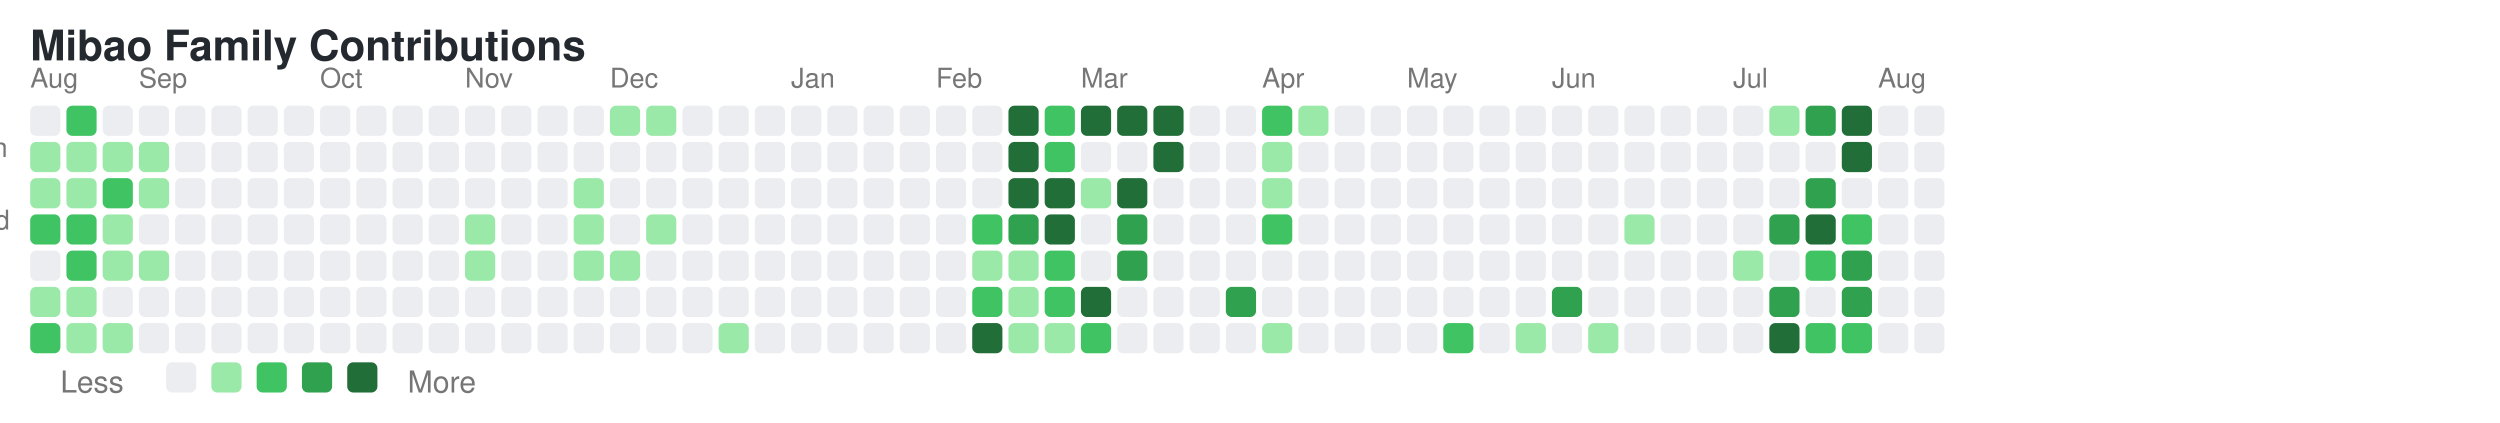
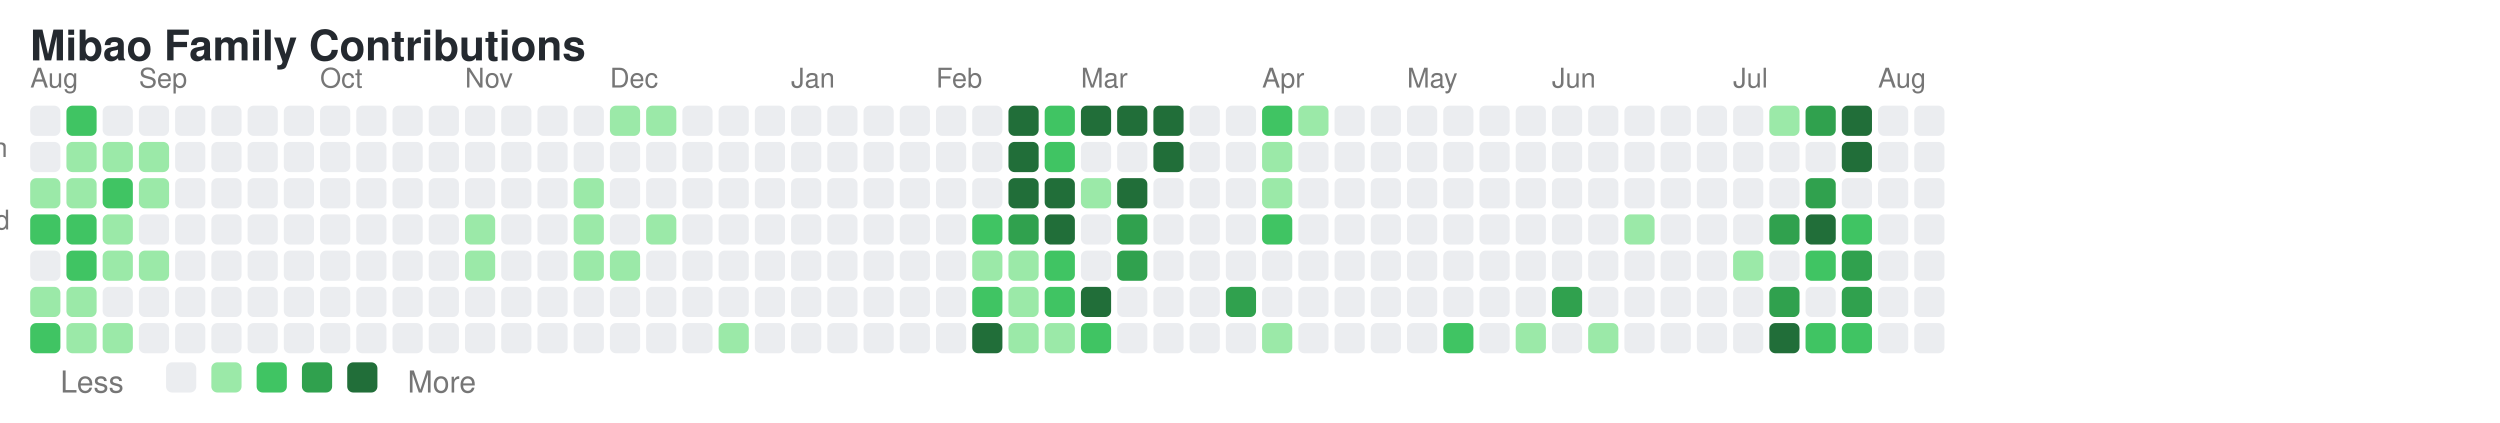
<svg xmlns="http://www.w3.org/2000/svg" width="828" height="140">
  <text x="10" y="20" font-family="-apple-system, BlinkMacSystemFont, Segoe UI, Helvetica, Arial, sans-serif" font-size="14" font-weight="600" fill="#24292f">Mibao Family Contributions</text>
  <g transform="translate(10, 35)">
    <text x="0" y="-6" font-family="-apple-system, BlinkMacSystemFont, Segoe UI, Helvetica, Arial, sans-serif" font-size="9" fill="#767676">Aug</text>
    <text x="36" y="-6" font-family="-apple-system, BlinkMacSystemFont, Segoe UI, Helvetica, Arial, sans-serif" font-size="9" fill="#767676">Sep</text>
    <text x="96" y="-6" font-family="-apple-system, BlinkMacSystemFont, Segoe UI, Helvetica, Arial, sans-serif" font-size="9" fill="#767676">Oct</text>
    <text x="144" y="-6" font-family="-apple-system, BlinkMacSystemFont, Segoe UI, Helvetica, Arial, sans-serif" font-size="9" fill="#767676">Nov</text>
    <text x="192" y="-6" font-family="-apple-system, BlinkMacSystemFont, Segoe UI, Helvetica, Arial, sans-serif" font-size="9" fill="#767676">Dec</text>
    <text x="252" y="-6" font-family="-apple-system, BlinkMacSystemFont, Segoe UI, Helvetica, Arial, sans-serif" font-size="9" fill="#767676">Jan</text>
    <text x="300" y="-6" font-family="-apple-system, BlinkMacSystemFont, Segoe UI, Helvetica, Arial, sans-serif" font-size="9" fill="#767676">Feb</text>
    <text x="348" y="-6" font-family="-apple-system, BlinkMacSystemFont, Segoe UI, Helvetica, Arial, sans-serif" font-size="9" fill="#767676">Mar</text>
    <text x="408" y="-6" font-family="-apple-system, BlinkMacSystemFont, Segoe UI, Helvetica, Arial, sans-serif" font-size="9" fill="#767676">Apr</text>
    <text x="456" y="-6" font-family="-apple-system, BlinkMacSystemFont, Segoe UI, Helvetica, Arial, sans-serif" font-size="9" fill="#767676">May</text>
    <text x="504" y="-6" font-family="-apple-system, BlinkMacSystemFont, Segoe UI, Helvetica, Arial, sans-serif" font-size="9" fill="#767676">Jun</text>
    <text x="564" y="-6" font-family="-apple-system, BlinkMacSystemFont, Segoe UI, Helvetica, Arial, sans-serif" font-size="9" fill="#767676">Jul</text>
    <text x="612" y="-6" font-family="-apple-system, BlinkMacSystemFont, Segoe UI, Helvetica, Arial, sans-serif" font-size="9" fill="#767676">Aug</text>
    <text x="-25" y="17.0" font-family="-apple-system, BlinkMacSystemFont, Segoe UI, Helvetica, Arial, sans-serif" font-size="9" fill="#767676">Mon</text>
    <text x="-25" y="41.0" font-family="-apple-system, BlinkMacSystemFont, Segoe UI, Helvetica, Arial, sans-serif" font-size="9" fill="#767676">Wed</text>
    <text x="-25" y="65.0" font-family="-apple-system, BlinkMacSystemFont, Segoe UI, Helvetica, Arial, sans-serif" font-size="9" fill="#767676">Fri</text>
    <rect x="0" y="0" width="10" height="10" fill="#ebedf0" rx="2" />
-     <rect x="0" y="12" width="10" height="10" fill="#9be9a8" rx="2" />
+     <rect x="0" y="12" width="10" height="10" fill="#ebedf0" rx="2" />
    <rect x="0" y="24" width="10" height="10" fill="#9be9a8" rx="2" />
    <rect x="0" y="36" width="10" height="10" fill="#40c463" rx="2" />
    <rect x="0" y="48" width="10" height="10" fill="#ebedf0" rx="2" />
    <rect x="0" y="60" width="10" height="10" fill="#9be9a8" rx="2" />
    <rect x="0" y="72" width="10" height="10" fill="#40c463" rx="2" />
    <rect x="12" y="0" width="10" height="10" fill="#40c463" rx="2" />
    <rect x="12" y="12" width="10" height="10" fill="#9be9a8" rx="2" />
    <rect x="12" y="24" width="10" height="10" fill="#9be9a8" rx="2" />
    <rect x="12" y="36" width="10" height="10" fill="#40c463" rx="2" />
    <rect x="12" y="48" width="10" height="10" fill="#40c463" rx="2" />
    <rect x="12" y="60" width="10" height="10" fill="#9be9a8" rx="2" />
    <rect x="12" y="72" width="10" height="10" fill="#9be9a8" rx="2" />
    <rect x="24" y="0" width="10" height="10" fill="#ebedf0" rx="2" />
    <rect x="24" y="12" width="10" height="10" fill="#9be9a8" rx="2" />
    <rect x="24" y="24" width="10" height="10" fill="#40c463" rx="2" />
    <rect x="24" y="36" width="10" height="10" fill="#9be9a8" rx="2" />
    <rect x="24" y="48" width="10" height="10" fill="#9be9a8" rx="2" />
    <rect x="24" y="60" width="10" height="10" fill="#ebedf0" rx="2" />
    <rect x="24" y="72" width="10" height="10" fill="#9be9a8" rx="2" />
    <rect x="36" y="0" width="10" height="10" fill="#ebedf0" rx="2" />
    <rect x="36" y="12" width="10" height="10" fill="#9be9a8" rx="2" />
    <rect x="36" y="24" width="10" height="10" fill="#9be9a8" rx="2" />
    <rect x="36" y="36" width="10" height="10" fill="#ebedf0" rx="2" />
    <rect x="36" y="48" width="10" height="10" fill="#9be9a8" rx="2" />
    <rect x="36" y="60" width="10" height="10" fill="#ebedf0" rx="2" />
    <rect x="36" y="72" width="10" height="10" fill="#ebedf0" rx="2" />
    <rect x="48" y="0" width="10" height="10" fill="#ebedf0" rx="2" />
    <rect x="48" y="12" width="10" height="10" fill="#ebedf0" rx="2" />
    <rect x="48" y="24" width="10" height="10" fill="#ebedf0" rx="2" />
    <rect x="48" y="36" width="10" height="10" fill="#ebedf0" rx="2" />
    <rect x="48" y="48" width="10" height="10" fill="#ebedf0" rx="2" />
    <rect x="48" y="60" width="10" height="10" fill="#ebedf0" rx="2" />
    <rect x="48" y="72" width="10" height="10" fill="#ebedf0" rx="2" />
    <rect x="60" y="0" width="10" height="10" fill="#ebedf0" rx="2" />
    <rect x="60" y="12" width="10" height="10" fill="#ebedf0" rx="2" />
    <rect x="60" y="24" width="10" height="10" fill="#ebedf0" rx="2" />
    <rect x="60" y="36" width="10" height="10" fill="#ebedf0" rx="2" />
    <rect x="60" y="48" width="10" height="10" fill="#ebedf0" rx="2" />
    <rect x="60" y="60" width="10" height="10" fill="#ebedf0" rx="2" />
    <rect x="60" y="72" width="10" height="10" fill="#ebedf0" rx="2" />
    <rect x="72" y="0" width="10" height="10" fill="#ebedf0" rx="2" />
    <rect x="72" y="12" width="10" height="10" fill="#ebedf0" rx="2" />
    <rect x="72" y="24" width="10" height="10" fill="#ebedf0" rx="2" />
    <rect x="72" y="36" width="10" height="10" fill="#ebedf0" rx="2" />
    <rect x="72" y="48" width="10" height="10" fill="#ebedf0" rx="2" />
    <rect x="72" y="60" width="10" height="10" fill="#ebedf0" rx="2" />
    <rect x="72" y="72" width="10" height="10" fill="#ebedf0" rx="2" />
    <rect x="84" y="0" width="10" height="10" fill="#ebedf0" rx="2" />
    <rect x="84" y="12" width="10" height="10" fill="#ebedf0" rx="2" />
    <rect x="84" y="24" width="10" height="10" fill="#ebedf0" rx="2" />
    <rect x="84" y="36" width="10" height="10" fill="#ebedf0" rx="2" />
    <rect x="84" y="48" width="10" height="10" fill="#ebedf0" rx="2" />
    <rect x="84" y="60" width="10" height="10" fill="#ebedf0" rx="2" />
    <rect x="84" y="72" width="10" height="10" fill="#ebedf0" rx="2" />
    <rect x="96" y="0" width="10" height="10" fill="#ebedf0" rx="2" />
    <rect x="96" y="12" width="10" height="10" fill="#ebedf0" rx="2" />
    <rect x="96" y="24" width="10" height="10" fill="#ebedf0" rx="2" />
    <rect x="96" y="36" width="10" height="10" fill="#ebedf0" rx="2" />
    <rect x="96" y="48" width="10" height="10" fill="#ebedf0" rx="2" />
    <rect x="96" y="60" width="10" height="10" fill="#ebedf0" rx="2" />
    <rect x="96" y="72" width="10" height="10" fill="#ebedf0" rx="2" />
    <rect x="108" y="0" width="10" height="10" fill="#ebedf0" rx="2" />
    <rect x="108" y="12" width="10" height="10" fill="#ebedf0" rx="2" />
    <rect x="108" y="24" width="10" height="10" fill="#ebedf0" rx="2" />
    <rect x="108" y="36" width="10" height="10" fill="#ebedf0" rx="2" />
    <rect x="108" y="48" width="10" height="10" fill="#ebedf0" rx="2" />
    <rect x="108" y="60" width="10" height="10" fill="#ebedf0" rx="2" />
    <rect x="108" y="72" width="10" height="10" fill="#ebedf0" rx="2" />
    <rect x="120" y="0" width="10" height="10" fill="#ebedf0" rx="2" />
    <rect x="120" y="12" width="10" height="10" fill="#ebedf0" rx="2" />
    <rect x="120" y="24" width="10" height="10" fill="#ebedf0" rx="2" />
    <rect x="120" y="36" width="10" height="10" fill="#ebedf0" rx="2" />
    <rect x="120" y="48" width="10" height="10" fill="#ebedf0" rx="2" />
    <rect x="120" y="60" width="10" height="10" fill="#ebedf0" rx="2" />
    <rect x="120" y="72" width="10" height="10" fill="#ebedf0" rx="2" />
    <rect x="132" y="0" width="10" height="10" fill="#ebedf0" rx="2" />
    <rect x="132" y="12" width="10" height="10" fill="#ebedf0" rx="2" />
    <rect x="132" y="24" width="10" height="10" fill="#ebedf0" rx="2" />
    <rect x="132" y="36" width="10" height="10" fill="#ebedf0" rx="2" />
    <rect x="132" y="48" width="10" height="10" fill="#ebedf0" rx="2" />
    <rect x="132" y="60" width="10" height="10" fill="#ebedf0" rx="2" />
    <rect x="132" y="72" width="10" height="10" fill="#ebedf0" rx="2" />
    <rect x="144" y="0" width="10" height="10" fill="#ebedf0" rx="2" />
    <rect x="144" y="12" width="10" height="10" fill="#ebedf0" rx="2" />
    <rect x="144" y="24" width="10" height="10" fill="#ebedf0" rx="2" />
    <rect x="144" y="36" width="10" height="10" fill="#9be9a8" rx="2" />
    <rect x="144" y="48" width="10" height="10" fill="#9be9a8" rx="2" />
    <rect x="144" y="60" width="10" height="10" fill="#ebedf0" rx="2" />
    <rect x="144" y="72" width="10" height="10" fill="#ebedf0" rx="2" />
    <rect x="156" y="0" width="10" height="10" fill="#ebedf0" rx="2" />
    <rect x="156" y="12" width="10" height="10" fill="#ebedf0" rx="2" />
    <rect x="156" y="24" width="10" height="10" fill="#ebedf0" rx="2" />
    <rect x="156" y="36" width="10" height="10" fill="#ebedf0" rx="2" />
    <rect x="156" y="48" width="10" height="10" fill="#ebedf0" rx="2" />
    <rect x="156" y="60" width="10" height="10" fill="#ebedf0" rx="2" />
    <rect x="156" y="72" width="10" height="10" fill="#ebedf0" rx="2" />
    <rect x="168" y="0" width="10" height="10" fill="#ebedf0" rx="2" />
    <rect x="168" y="12" width="10" height="10" fill="#ebedf0" rx="2" />
    <rect x="168" y="24" width="10" height="10" fill="#ebedf0" rx="2" />
    <rect x="168" y="36" width="10" height="10" fill="#ebedf0" rx="2" />
    <rect x="168" y="48" width="10" height="10" fill="#ebedf0" rx="2" />
    <rect x="168" y="60" width="10" height="10" fill="#ebedf0" rx="2" />
    <rect x="168" y="72" width="10" height="10" fill="#ebedf0" rx="2" />
    <rect x="180" y="0" width="10" height="10" fill="#ebedf0" rx="2" />
    <rect x="180" y="12" width="10" height="10" fill="#ebedf0" rx="2" />
    <rect x="180" y="24" width="10" height="10" fill="#9be9a8" rx="2" />
    <rect x="180" y="36" width="10" height="10" fill="#9be9a8" rx="2" />
    <rect x="180" y="48" width="10" height="10" fill="#9be9a8" rx="2" />
    <rect x="180" y="60" width="10" height="10" fill="#ebedf0" rx="2" />
    <rect x="180" y="72" width="10" height="10" fill="#ebedf0" rx="2" />
    <rect x="192" y="0" width="10" height="10" fill="#9be9a8" rx="2" />
    <rect x="192" y="12" width="10" height="10" fill="#ebedf0" rx="2" />
    <rect x="192" y="24" width="10" height="10" fill="#ebedf0" rx="2" />
    <rect x="192" y="36" width="10" height="10" fill="#ebedf0" rx="2" />
    <rect x="192" y="48" width="10" height="10" fill="#9be9a8" rx="2" />
    <rect x="192" y="60" width="10" height="10" fill="#ebedf0" rx="2" />
    <rect x="192" y="72" width="10" height="10" fill="#ebedf0" rx="2" />
    <rect x="204" y="0" width="10" height="10" fill="#9be9a8" rx="2" />
    <rect x="204" y="12" width="10" height="10" fill="#ebedf0" rx="2" />
    <rect x="204" y="24" width="10" height="10" fill="#ebedf0" rx="2" />
    <rect x="204" y="36" width="10" height="10" fill="#9be9a8" rx="2" />
    <rect x="204" y="48" width="10" height="10" fill="#ebedf0" rx="2" />
    <rect x="204" y="60" width="10" height="10" fill="#ebedf0" rx="2" />
    <rect x="204" y="72" width="10" height="10" fill="#ebedf0" rx="2" />
    <rect x="216" y="0" width="10" height="10" fill="#ebedf0" rx="2" />
    <rect x="216" y="12" width="10" height="10" fill="#ebedf0" rx="2" />
    <rect x="216" y="24" width="10" height="10" fill="#ebedf0" rx="2" />
    <rect x="216" y="36" width="10" height="10" fill="#ebedf0" rx="2" />
    <rect x="216" y="48" width="10" height="10" fill="#ebedf0" rx="2" />
    <rect x="216" y="60" width="10" height="10" fill="#ebedf0" rx="2" />
    <rect x="216" y="72" width="10" height="10" fill="#ebedf0" rx="2" />
    <rect x="228" y="0" width="10" height="10" fill="#ebedf0" rx="2" />
    <rect x="228" y="12" width="10" height="10" fill="#ebedf0" rx="2" />
    <rect x="228" y="24" width="10" height="10" fill="#ebedf0" rx="2" />
    <rect x="228" y="36" width="10" height="10" fill="#ebedf0" rx="2" />
    <rect x="228" y="48" width="10" height="10" fill="#ebedf0" rx="2" />
    <rect x="228" y="60" width="10" height="10" fill="#ebedf0" rx="2" />
    <rect x="228" y="72" width="10" height="10" fill="#9be9a8" rx="2" />
    <rect x="240" y="0" width="10" height="10" fill="#ebedf0" rx="2" />
    <rect x="240" y="12" width="10" height="10" fill="#ebedf0" rx="2" />
    <rect x="240" y="24" width="10" height="10" fill="#ebedf0" rx="2" />
    <rect x="240" y="36" width="10" height="10" fill="#ebedf0" rx="2" />
    <rect x="240" y="48" width="10" height="10" fill="#ebedf0" rx="2" />
    <rect x="240" y="60" width="10" height="10" fill="#ebedf0" rx="2" />
    <rect x="240" y="72" width="10" height="10" fill="#ebedf0" rx="2" />
    <rect x="252" y="0" width="10" height="10" fill="#ebedf0" rx="2" />
    <rect x="252" y="12" width="10" height="10" fill="#ebedf0" rx="2" />
    <rect x="252" y="24" width="10" height="10" fill="#ebedf0" rx="2" />
    <rect x="252" y="36" width="10" height="10" fill="#ebedf0" rx="2" />
    <rect x="252" y="48" width="10" height="10" fill="#ebedf0" rx="2" />
    <rect x="252" y="60" width="10" height="10" fill="#ebedf0" rx="2" />
    <rect x="252" y="72" width="10" height="10" fill="#ebedf0" rx="2" />
    <rect x="264" y="0" width="10" height="10" fill="#ebedf0" rx="2" />
    <rect x="264" y="12" width="10" height="10" fill="#ebedf0" rx="2" />
    <rect x="264" y="24" width="10" height="10" fill="#ebedf0" rx="2" />
    <rect x="264" y="36" width="10" height="10" fill="#ebedf0" rx="2" />
    <rect x="264" y="48" width="10" height="10" fill="#ebedf0" rx="2" />
    <rect x="264" y="60" width="10" height="10" fill="#ebedf0" rx="2" />
    <rect x="264" y="72" width="10" height="10" fill="#ebedf0" rx="2" />
    <rect x="276" y="0" width="10" height="10" fill="#ebedf0" rx="2" />
    <rect x="276" y="12" width="10" height="10" fill="#ebedf0" rx="2" />
    <rect x="276" y="24" width="10" height="10" fill="#ebedf0" rx="2" />
    <rect x="276" y="36" width="10" height="10" fill="#ebedf0" rx="2" />
    <rect x="276" y="48" width="10" height="10" fill="#ebedf0" rx="2" />
    <rect x="276" y="60" width="10" height="10" fill="#ebedf0" rx="2" />
    <rect x="276" y="72" width="10" height="10" fill="#ebedf0" rx="2" />
    <rect x="288" y="0" width="10" height="10" fill="#ebedf0" rx="2" />
    <rect x="288" y="12" width="10" height="10" fill="#ebedf0" rx="2" />
    <rect x="288" y="24" width="10" height="10" fill="#ebedf0" rx="2" />
    <rect x="288" y="36" width="10" height="10" fill="#ebedf0" rx="2" />
    <rect x="288" y="48" width="10" height="10" fill="#ebedf0" rx="2" />
    <rect x="288" y="60" width="10" height="10" fill="#ebedf0" rx="2" />
    <rect x="288" y="72" width="10" height="10" fill="#ebedf0" rx="2" />
    <rect x="300" y="0" width="10" height="10" fill="#ebedf0" rx="2" />
    <rect x="300" y="12" width="10" height="10" fill="#ebedf0" rx="2" />
    <rect x="300" y="24" width="10" height="10" fill="#ebedf0" rx="2" />
    <rect x="300" y="36" width="10" height="10" fill="#ebedf0" rx="2" />
    <rect x="300" y="48" width="10" height="10" fill="#ebedf0" rx="2" />
    <rect x="300" y="60" width="10" height="10" fill="#ebedf0" rx="2" />
    <rect x="300" y="72" width="10" height="10" fill="#ebedf0" rx="2" />
    <rect x="312" y="0" width="10" height="10" fill="#ebedf0" rx="2" />
    <rect x="312" y="12" width="10" height="10" fill="#ebedf0" rx="2" />
    <rect x="312" y="24" width="10" height="10" fill="#ebedf0" rx="2" />
    <rect x="312" y="36" width="10" height="10" fill="#40c463" rx="2" />
    <rect x="312" y="48" width="10" height="10" fill="#9be9a8" rx="2" />
    <rect x="312" y="60" width="10" height="10" fill="#40c463" rx="2" />
    <rect x="312" y="72" width="10" height="10" fill="#216e39" rx="2" />
    <rect x="324" y="0" width="10" height="10" fill="#216e39" rx="2" />
    <rect x="324" y="12" width="10" height="10" fill="#216e39" rx="2" />
    <rect x="324" y="24" width="10" height="10" fill="#216e39" rx="2" />
    <rect x="324" y="36" width="10" height="10" fill="#30a14e" rx="2" />
    <rect x="324" y="48" width="10" height="10" fill="#9be9a8" rx="2" />
    <rect x="324" y="60" width="10" height="10" fill="#9be9a8" rx="2" />
    <rect x="324" y="72" width="10" height="10" fill="#9be9a8" rx="2" />
    <rect x="336" y="0" width="10" height="10" fill="#40c463" rx="2" />
    <rect x="336" y="12" width="10" height="10" fill="#40c463" rx="2" />
    <rect x="336" y="24" width="10" height="10" fill="#216e39" rx="2" />
    <rect x="336" y="36" width="10" height="10" fill="#216e39" rx="2" />
    <rect x="336" y="48" width="10" height="10" fill="#40c463" rx="2" />
    <rect x="336" y="60" width="10" height="10" fill="#40c463" rx="2" />
    <rect x="336" y="72" width="10" height="10" fill="#9be9a8" rx="2" />
    <rect x="348" y="0" width="10" height="10" fill="#216e39" rx="2" />
    <rect x="348" y="12" width="10" height="10" fill="#ebedf0" rx="2" />
    <rect x="348" y="24" width="10" height="10" fill="#9be9a8" rx="2" />
    <rect x="348" y="36" width="10" height="10" fill="#ebedf0" rx="2" />
    <rect x="348" y="48" width="10" height="10" fill="#ebedf0" rx="2" />
    <rect x="348" y="60" width="10" height="10" fill="#216e39" rx="2" />
    <rect x="348" y="72" width="10" height="10" fill="#40c463" rx="2" />
    <rect x="360" y="0" width="10" height="10" fill="#216e39" rx="2" />
    <rect x="360" y="12" width="10" height="10" fill="#ebedf0" rx="2" />
    <rect x="360" y="24" width="10" height="10" fill="#216e39" rx="2" />
    <rect x="360" y="36" width="10" height="10" fill="#30a14e" rx="2" />
    <rect x="360" y="48" width="10" height="10" fill="#30a14e" rx="2" />
    <rect x="360" y="60" width="10" height="10" fill="#ebedf0" rx="2" />
    <rect x="360" y="72" width="10" height="10" fill="#ebedf0" rx="2" />
    <rect x="372" y="0" width="10" height="10" fill="#216e39" rx="2" />
    <rect x="372" y="12" width="10" height="10" fill="#216e39" rx="2" />
    <rect x="372" y="24" width="10" height="10" fill="#ebedf0" rx="2" />
    <rect x="372" y="36" width="10" height="10" fill="#ebedf0" rx="2" />
    <rect x="372" y="48" width="10" height="10" fill="#ebedf0" rx="2" />
    <rect x="372" y="60" width="10" height="10" fill="#ebedf0" rx="2" />
    <rect x="372" y="72" width="10" height="10" fill="#ebedf0" rx="2" />
    <rect x="384" y="0" width="10" height="10" fill="#ebedf0" rx="2" />
    <rect x="384" y="12" width="10" height="10" fill="#ebedf0" rx="2" />
    <rect x="384" y="24" width="10" height="10" fill="#ebedf0" rx="2" />
    <rect x="384" y="36" width="10" height="10" fill="#ebedf0" rx="2" />
    <rect x="384" y="48" width="10" height="10" fill="#ebedf0" rx="2" />
    <rect x="384" y="60" width="10" height="10" fill="#ebedf0" rx="2" />
    <rect x="384" y="72" width="10" height="10" fill="#ebedf0" rx="2" />
    <rect x="396" y="0" width="10" height="10" fill="#ebedf0" rx="2" />
    <rect x="396" y="12" width="10" height="10" fill="#ebedf0" rx="2" />
    <rect x="396" y="24" width="10" height="10" fill="#ebedf0" rx="2" />
    <rect x="396" y="36" width="10" height="10" fill="#ebedf0" rx="2" />
    <rect x="396" y="48" width="10" height="10" fill="#ebedf0" rx="2" />
    <rect x="396" y="60" width="10" height="10" fill="#30a14e" rx="2" />
    <rect x="396" y="72" width="10" height="10" fill="#ebedf0" rx="2" />
    <rect x="408" y="0" width="10" height="10" fill="#40c463" rx="2" />
    <rect x="408" y="12" width="10" height="10" fill="#9be9a8" rx="2" />
    <rect x="408" y="24" width="10" height="10" fill="#9be9a8" rx="2" />
    <rect x="408" y="36" width="10" height="10" fill="#40c463" rx="2" />
    <rect x="408" y="48" width="10" height="10" fill="#ebedf0" rx="2" />
    <rect x="408" y="60" width="10" height="10" fill="#ebedf0" rx="2" />
    <rect x="408" y="72" width="10" height="10" fill="#9be9a8" rx="2" />
    <rect x="420" y="0" width="10" height="10" fill="#9be9a8" rx="2" />
    <rect x="420" y="12" width="10" height="10" fill="#ebedf0" rx="2" />
    <rect x="420" y="24" width="10" height="10" fill="#ebedf0" rx="2" />
    <rect x="420" y="36" width="10" height="10" fill="#ebedf0" rx="2" />
    <rect x="420" y="48" width="10" height="10" fill="#ebedf0" rx="2" />
    <rect x="420" y="60" width="10" height="10" fill="#ebedf0" rx="2" />
    <rect x="420" y="72" width="10" height="10" fill="#ebedf0" rx="2" />
    <rect x="432" y="0" width="10" height="10" fill="#ebedf0" rx="2" />
    <rect x="432" y="12" width="10" height="10" fill="#ebedf0" rx="2" />
    <rect x="432" y="24" width="10" height="10" fill="#ebedf0" rx="2" />
    <rect x="432" y="36" width="10" height="10" fill="#ebedf0" rx="2" />
    <rect x="432" y="48" width="10" height="10" fill="#ebedf0" rx="2" />
    <rect x="432" y="60" width="10" height="10" fill="#ebedf0" rx="2" />
    <rect x="432" y="72" width="10" height="10" fill="#ebedf0" rx="2" />
    <rect x="444" y="0" width="10" height="10" fill="#ebedf0" rx="2" />
    <rect x="444" y="12" width="10" height="10" fill="#ebedf0" rx="2" />
    <rect x="444" y="24" width="10" height="10" fill="#ebedf0" rx="2" />
    <rect x="444" y="36" width="10" height="10" fill="#ebedf0" rx="2" />
    <rect x="444" y="48" width="10" height="10" fill="#ebedf0" rx="2" />
    <rect x="444" y="60" width="10" height="10" fill="#ebedf0" rx="2" />
    <rect x="444" y="72" width="10" height="10" fill="#ebedf0" rx="2" />
    <rect x="456" y="0" width="10" height="10" fill="#ebedf0" rx="2" />
    <rect x="456" y="12" width="10" height="10" fill="#ebedf0" rx="2" />
    <rect x="456" y="24" width="10" height="10" fill="#ebedf0" rx="2" />
    <rect x="456" y="36" width="10" height="10" fill="#ebedf0" rx="2" />
    <rect x="456" y="48" width="10" height="10" fill="#ebedf0" rx="2" />
    <rect x="456" y="60" width="10" height="10" fill="#ebedf0" rx="2" />
    <rect x="456" y="72" width="10" height="10" fill="#ebedf0" rx="2" />
    <rect x="468" y="0" width="10" height="10" fill="#ebedf0" rx="2" />
    <rect x="468" y="12" width="10" height="10" fill="#ebedf0" rx="2" />
    <rect x="468" y="24" width="10" height="10" fill="#ebedf0" rx="2" />
    <rect x="468" y="36" width="10" height="10" fill="#ebedf0" rx="2" />
    <rect x="468" y="48" width="10" height="10" fill="#ebedf0" rx="2" />
    <rect x="468" y="60" width="10" height="10" fill="#ebedf0" rx="2" />
    <rect x="468" y="72" width="10" height="10" fill="#40c463" rx="2" />
    <rect x="480" y="0" width="10" height="10" fill="#ebedf0" rx="2" />
    <rect x="480" y="12" width="10" height="10" fill="#ebedf0" rx="2" />
    <rect x="480" y="24" width="10" height="10" fill="#ebedf0" rx="2" />
    <rect x="480" y="36" width="10" height="10" fill="#ebedf0" rx="2" />
    <rect x="480" y="48" width="10" height="10" fill="#ebedf0" rx="2" />
    <rect x="480" y="60" width="10" height="10" fill="#ebedf0" rx="2" />
    <rect x="480" y="72" width="10" height="10" fill="#ebedf0" rx="2" />
    <rect x="492" y="0" width="10" height="10" fill="#ebedf0" rx="2" />
    <rect x="492" y="12" width="10" height="10" fill="#ebedf0" rx="2" />
    <rect x="492" y="24" width="10" height="10" fill="#ebedf0" rx="2" />
    <rect x="492" y="36" width="10" height="10" fill="#ebedf0" rx="2" />
    <rect x="492" y="48" width="10" height="10" fill="#ebedf0" rx="2" />
    <rect x="492" y="60" width="10" height="10" fill="#ebedf0" rx="2" />
    <rect x="492" y="72" width="10" height="10" fill="#9be9a8" rx="2" />
    <rect x="504" y="0" width="10" height="10" fill="#ebedf0" rx="2" />
    <rect x="504" y="12" width="10" height="10" fill="#ebedf0" rx="2" />
    <rect x="504" y="24" width="10" height="10" fill="#ebedf0" rx="2" />
    <rect x="504" y="36" width="10" height="10" fill="#ebedf0" rx="2" />
    <rect x="504" y="48" width="10" height="10" fill="#ebedf0" rx="2" />
    <rect x="504" y="60" width="10" height="10" fill="#30a14e" rx="2" />
    <rect x="504" y="72" width="10" height="10" fill="#ebedf0" rx="2" />
    <rect x="516" y="0" width="10" height="10" fill="#ebedf0" rx="2" />
    <rect x="516" y="12" width="10" height="10" fill="#ebedf0" rx="2" />
    <rect x="516" y="24" width="10" height="10" fill="#ebedf0" rx="2" />
    <rect x="516" y="36" width="10" height="10" fill="#ebedf0" rx="2" />
    <rect x="516" y="48" width="10" height="10" fill="#ebedf0" rx="2" />
    <rect x="516" y="60" width="10" height="10" fill="#ebedf0" rx="2" />
    <rect x="516" y="72" width="10" height="10" fill="#9be9a8" rx="2" />
    <rect x="528" y="0" width="10" height="10" fill="#ebedf0" rx="2" />
    <rect x="528" y="12" width="10" height="10" fill="#ebedf0" rx="2" />
    <rect x="528" y="24" width="10" height="10" fill="#ebedf0" rx="2" />
    <rect x="528" y="36" width="10" height="10" fill="#9be9a8" rx="2" />
    <rect x="528" y="48" width="10" height="10" fill="#ebedf0" rx="2" />
    <rect x="528" y="60" width="10" height="10" fill="#ebedf0" rx="2" />
    <rect x="528" y="72" width="10" height="10" fill="#ebedf0" rx="2" />
    <rect x="540" y="0" width="10" height="10" fill="#ebedf0" rx="2" />
    <rect x="540" y="12" width="10" height="10" fill="#ebedf0" rx="2" />
    <rect x="540" y="24" width="10" height="10" fill="#ebedf0" rx="2" />
    <rect x="540" y="36" width="10" height="10" fill="#ebedf0" rx="2" />
    <rect x="540" y="48" width="10" height="10" fill="#ebedf0" rx="2" />
    <rect x="540" y="60" width="10" height="10" fill="#ebedf0" rx="2" />
    <rect x="540" y="72" width="10" height="10" fill="#ebedf0" rx="2" />
    <rect x="552" y="0" width="10" height="10" fill="#ebedf0" rx="2" />
    <rect x="552" y="12" width="10" height="10" fill="#ebedf0" rx="2" />
    <rect x="552" y="24" width="10" height="10" fill="#ebedf0" rx="2" />
    <rect x="552" y="36" width="10" height="10" fill="#ebedf0" rx="2" />
    <rect x="552" y="48" width="10" height="10" fill="#ebedf0" rx="2" />
    <rect x="552" y="60" width="10" height="10" fill="#ebedf0" rx="2" />
    <rect x="552" y="72" width="10" height="10" fill="#ebedf0" rx="2" />
    <rect x="564" y="0" width="10" height="10" fill="#ebedf0" rx="2" />
    <rect x="564" y="12" width="10" height="10" fill="#ebedf0" rx="2" />
    <rect x="564" y="24" width="10" height="10" fill="#ebedf0" rx="2" />
    <rect x="564" y="36" width="10" height="10" fill="#ebedf0" rx="2" />
    <rect x="564" y="48" width="10" height="10" fill="#9be9a8" rx="2" />
    <rect x="564" y="60" width="10" height="10" fill="#ebedf0" rx="2" />
    <rect x="564" y="72" width="10" height="10" fill="#ebedf0" rx="2" />
    <rect x="576" y="0" width="10" height="10" fill="#9be9a8" rx="2" />
    <rect x="576" y="12" width="10" height="10" fill="#ebedf0" rx="2" />
    <rect x="576" y="24" width="10" height="10" fill="#ebedf0" rx="2" />
    <rect x="576" y="36" width="10" height="10" fill="#30a14e" rx="2" />
    <rect x="576" y="48" width="10" height="10" fill="#ebedf0" rx="2" />
    <rect x="576" y="60" width="10" height="10" fill="#30a14e" rx="2" />
    <rect x="576" y="72" width="10" height="10" fill="#216e39" rx="2" />
    <rect x="588" y="0" width="10" height="10" fill="#30a14e" rx="2" />
    <rect x="588" y="12" width="10" height="10" fill="#ebedf0" rx="2" />
    <rect x="588" y="24" width="10" height="10" fill="#30a14e" rx="2" />
    <rect x="588" y="36" width="10" height="10" fill="#216e39" rx="2" />
    <rect x="588" y="48" width="10" height="10" fill="#40c463" rx="2" />
    <rect x="588" y="60" width="10" height="10" fill="#ebedf0" rx="2" />
    <rect x="588" y="72" width="10" height="10" fill="#40c463" rx="2" />
    <rect x="600" y="0" width="10" height="10" fill="#216e39" rx="2" />
    <rect x="600" y="12" width="10" height="10" fill="#216e39" rx="2" />
    <rect x="600" y="24" width="10" height="10" fill="#ebedf0" rx="2" />
    <rect x="600" y="36" width="10" height="10" fill="#40c463" rx="2" />
    <rect x="600" y="48" width="10" height="10" fill="#30a14e" rx="2" />
    <rect x="600" y="60" width="10" height="10" fill="#30a14e" rx="2" />
    <rect x="600" y="72" width="10" height="10" fill="#40c463" rx="2" />
    <rect x="612" y="0" width="10" height="10" fill="#ebedf0" rx="2" />
    <rect x="612" y="12" width="10" height="10" fill="#ebedf0" rx="2" />
    <rect x="612" y="24" width="10" height="10" fill="#ebedf0" rx="2" />
    <rect x="612" y="36" width="10" height="10" fill="#ebedf0" rx="2" />
    <rect x="612" y="48" width="10" height="10" fill="#ebedf0" rx="2" />
    <rect x="612" y="60" width="10" height="10" fill="#ebedf0" rx="2" />
    <rect x="612" y="72" width="10" height="10" fill="#ebedf0" rx="2" />
    <rect x="624" y="0" width="10" height="10" fill="#ebedf0" rx="2" />
    <rect x="624" y="12" width="10" height="10" fill="#ebedf0" rx="2" />
    <rect x="624" y="24" width="10" height="10" fill="#ebedf0" rx="2" />
    <rect x="624" y="36" width="10" height="10" fill="#ebedf0" rx="2" />
    <rect x="624" y="48" width="10" height="10" fill="#ebedf0" rx="2" />
    <rect x="624" y="60" width="10" height="10" fill="#ebedf0" rx="2" />
    <rect x="624" y="72" width="10" height="10" fill="#ebedf0" rx="2" />
    <text x="10" y="95" font-family="-apple-system, BlinkMacSystemFont, Segoe UI, Helvetica, Arial, sans-serif" font-size="10" fill="#767676">Less</text>
    <rect x="45" y="85" width="10" height="10" fill="#ebedf0" rx="2" />
    <rect x="60" y="85" width="10" height="10" fill="#9be9a8" rx="2" />
    <rect x="75" y="85" width="10" height="10" fill="#40c463" rx="2" />
    <rect x="90" y="85" width="10" height="10" fill="#30a14e" rx="2" />
    <rect x="105" y="85" width="10" height="10" fill="#216e39" rx="2" />
    <text x="125" y="95" font-family="-apple-system, BlinkMacSystemFont, Segoe UI, Helvetica, Arial, sans-serif" font-size="10" fill="#767676">More</text>
  </g>
</svg>
